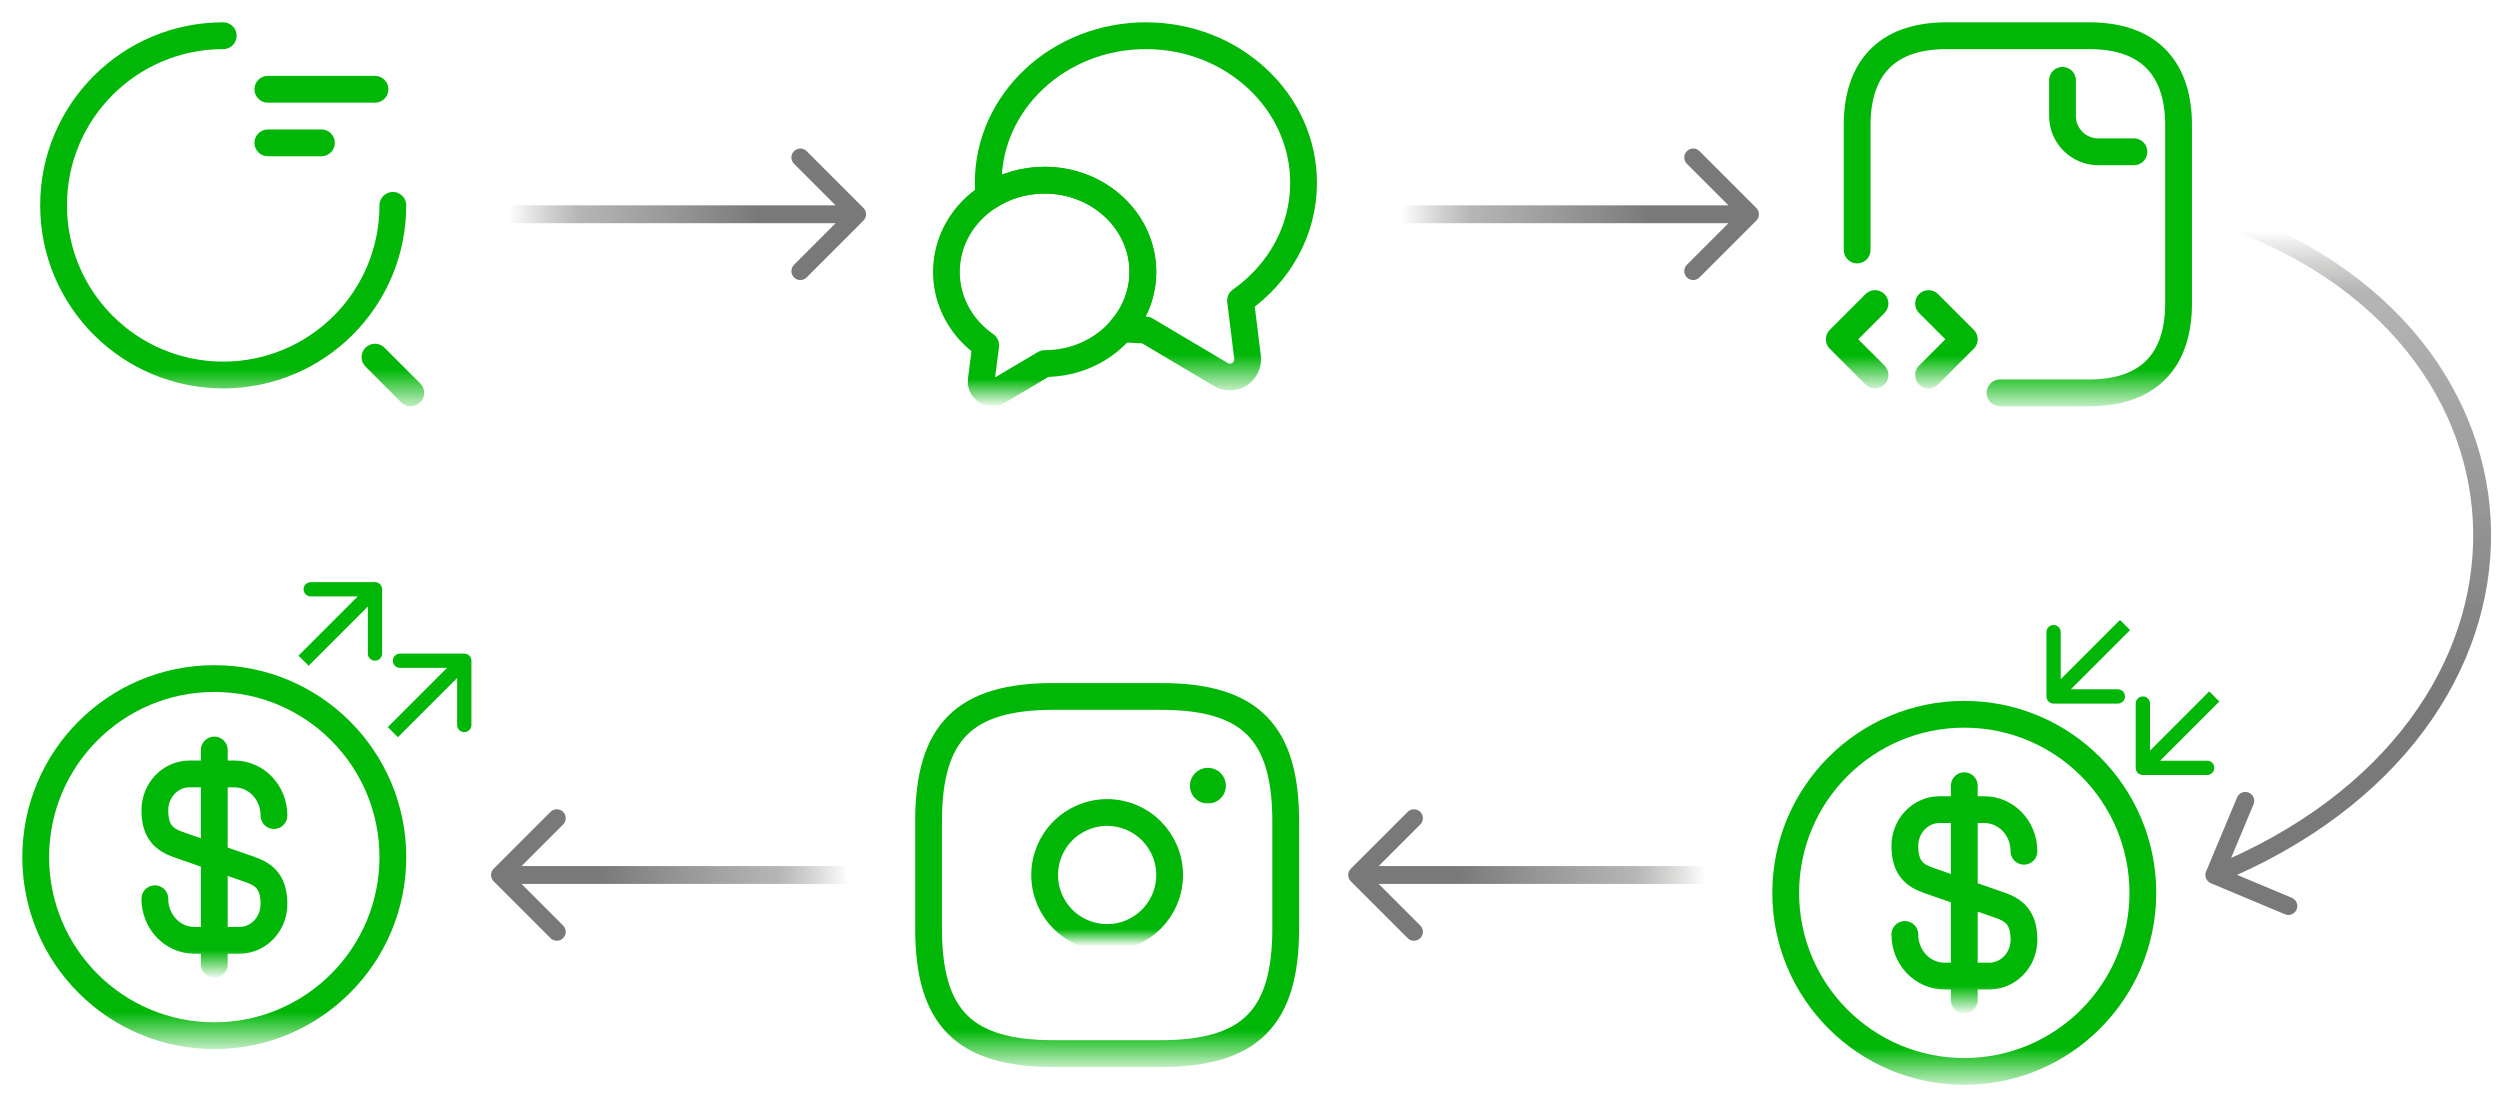
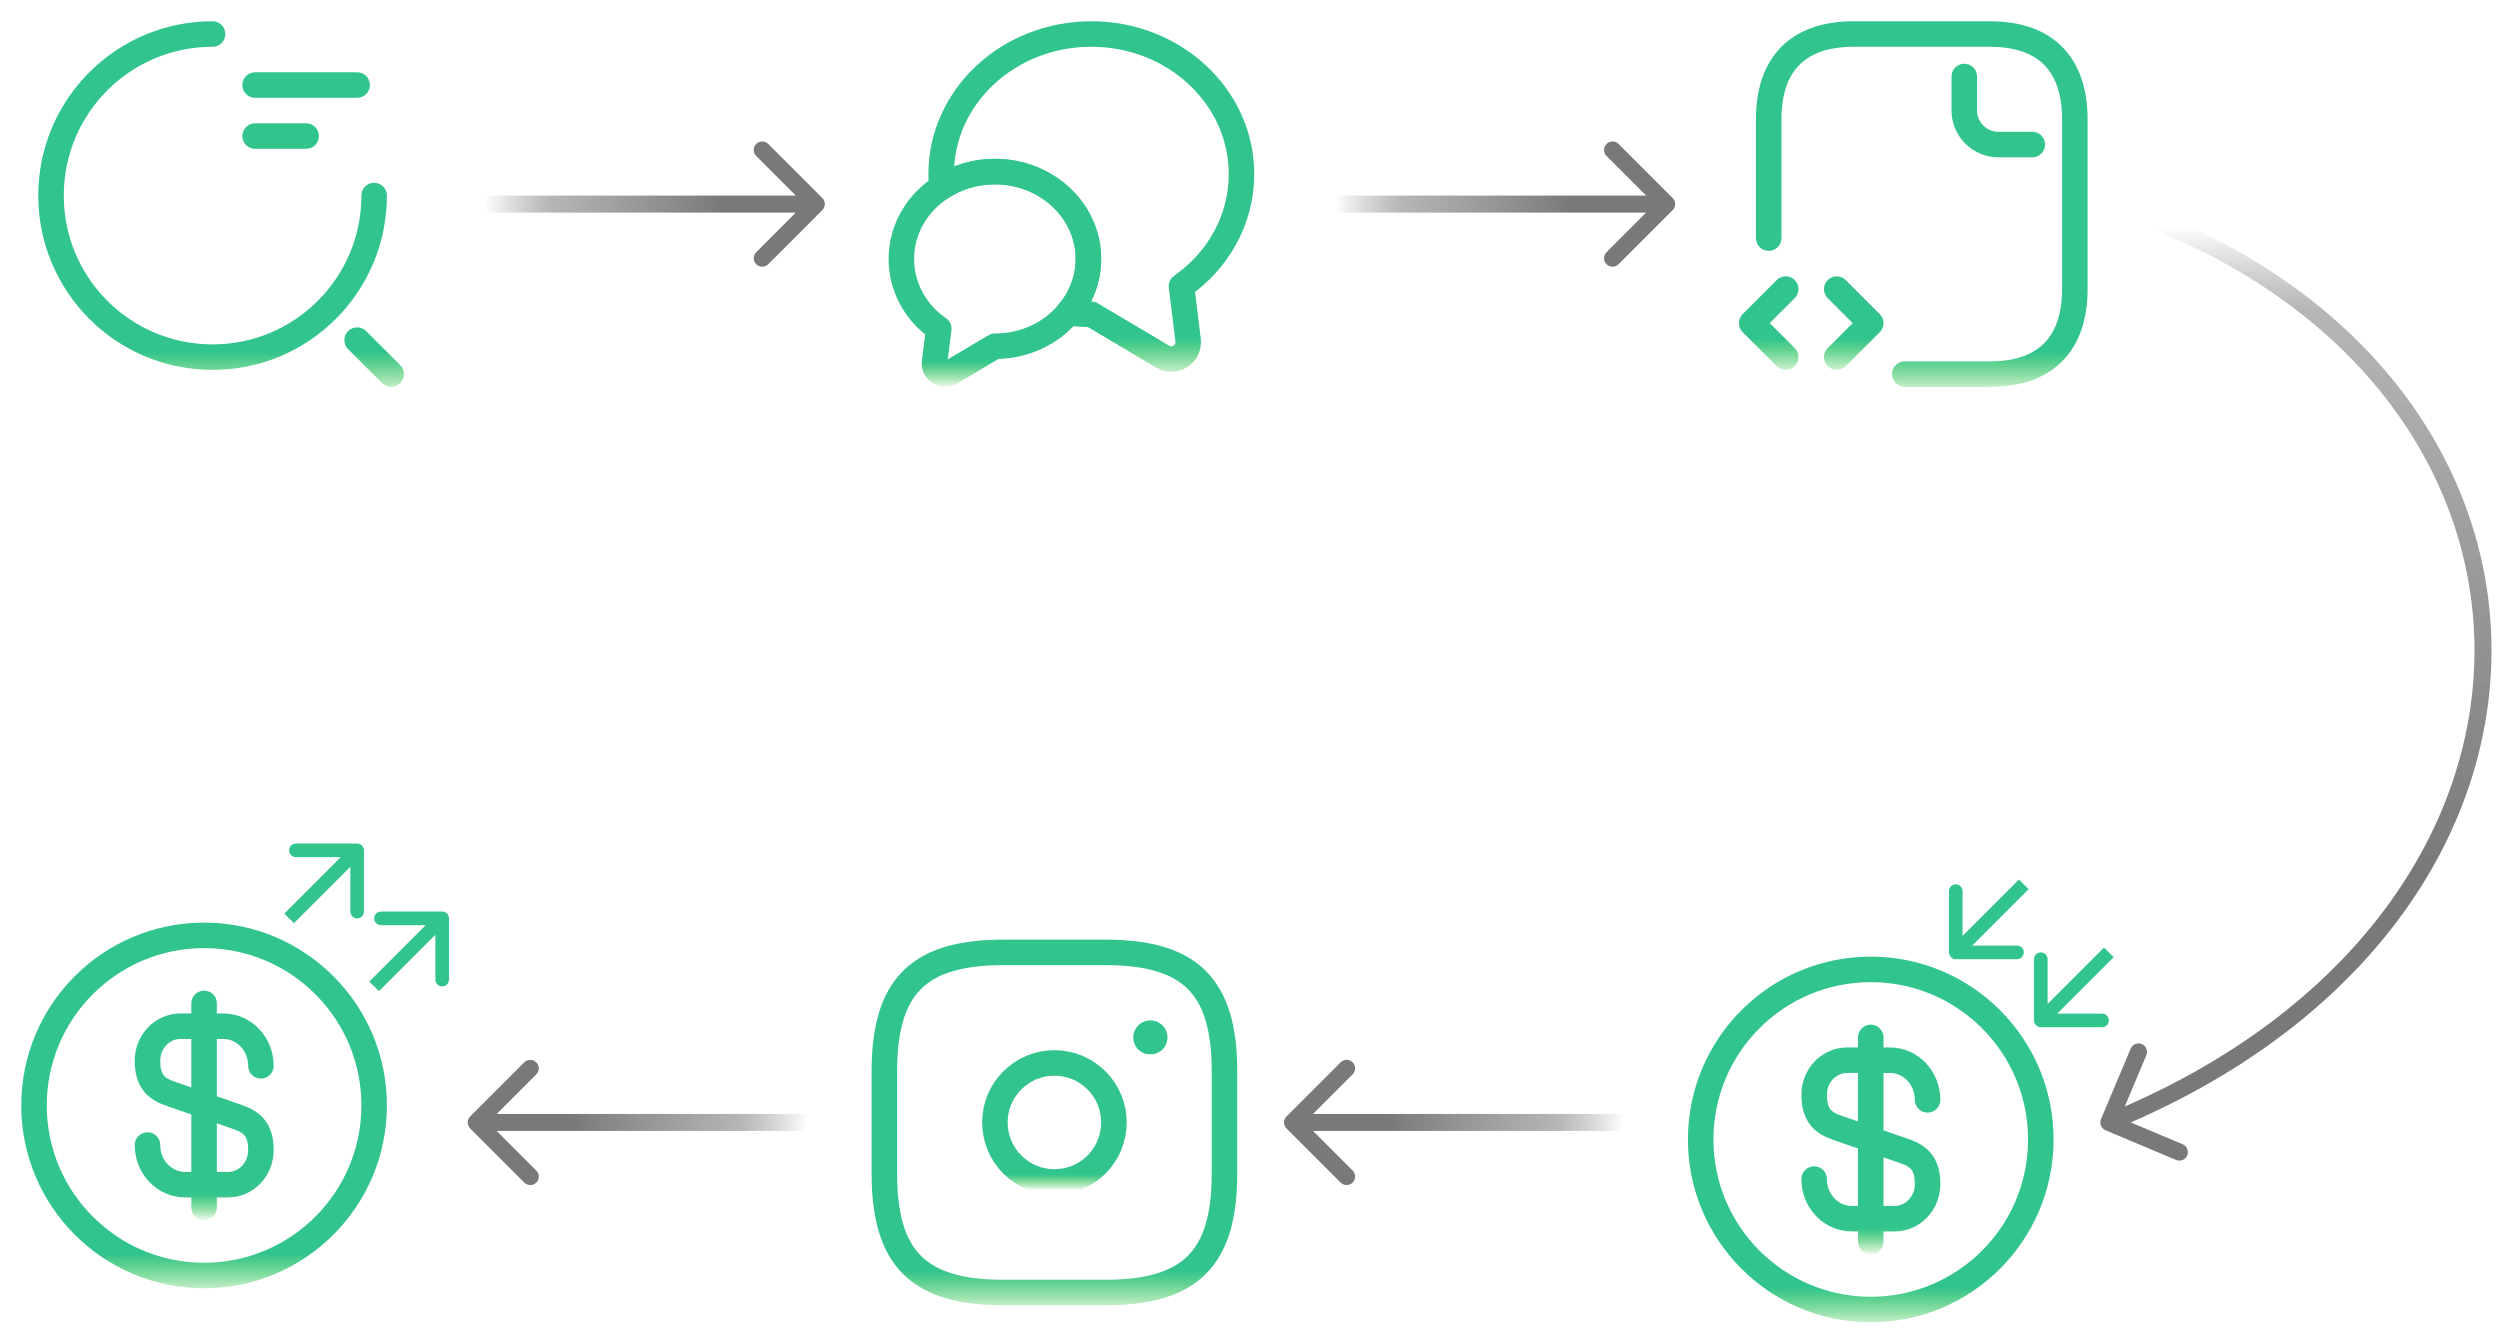
- <svg xmlns="http://www.w3.org/2000/svg" width="140" height="62" viewBox="0 0 140 62" fill="none">
-   <path d="M15 5H21M15 8H18M22 11.5C22 16.75 17.75 21 12.5 21C7.25 21 3 16.75 3 11.5C3 6.25 7.25 2 12.5 2M23 22L21 20" stroke="url(#paint0_linear_301_41)" stroke-width="1.5" stroke-linecap="round" stroke-linejoin="round" />
-   <path d="M28 11.5C27.724 11.5 27.5 11.724 27.5 12C27.5 12.276 27.724 12.5 28 12.5V11.5ZM48.354 12.354C48.549 12.158 48.549 11.842 48.354 11.646L45.172 8.464C44.976 8.269 44.66 8.269 44.465 8.464C44.269 8.66 44.269 8.976 44.465 9.172L47.293 12L44.465 14.828C44.269 15.024 44.269 15.34 44.465 15.536C44.66 15.731 44.976 15.731 45.172 15.536L48.354 12.354ZM28 12.5H48V11.5H28V12.5Z" fill="url(#paint1_linear_301_41)" fill-opacity="0.79" />
-   <path d="M69.47 16.83L69.86 19.99C69.96 20.82 69.07 21.4 68.36 20.97L64.17 18.48C63.71 18.48 63.26 18.45 62.82 18.39C63.578 17.511 63.997 16.39 64 15.23C64 12.39 61.54 10.09 58.5 10.09C57.34 10.09 56.27 10.42 55.38 11C55.35 10.75 55.34 10.5 55.34 10.24C55.34 5.69 59.29 2 64.17 2C69.05 2 73 5.69 73 10.24C73 12.94 71.61 15.33 69.47 16.83Z" stroke="url(#paint2_linear_301_41)" stroke-width="1.5" stroke-linecap="round" stroke-linejoin="round" />
-   <path d="M64 15.23C64 16.42 63.56 17.52 62.82 18.39C61.83 19.59 60.26 20.36 58.5 20.36L55.89 21.91C55.45 22.18 54.89 21.81 54.95 21.3L55.2 19.33C53.86 18.4 53 16.91 53 15.23C53 13.47 53.94 11.92 55.38 11C56.27 10.42 57.34 10.09 58.5 10.09C61.54 10.09 64 12.39 64 15.23Z" stroke="url(#paint3_linear_301_41)" stroke-width="1.5" stroke-linecap="round" stroke-linejoin="round" />
-   <path d="M78 11.5C77.724 11.5 77.5 11.724 77.5 12C77.5 12.276 77.724 12.5 78 12.5V11.5ZM98.354 12.354C98.549 12.158 98.549 11.842 98.354 11.646L95.172 8.464C94.976 8.269 94.66 8.269 94.465 8.464C94.269 8.66 94.269 8.976 94.465 9.172L97.293 12L94.465 14.828C94.269 15.024 94.269 15.34 94.465 15.536C94.66 15.731 94.976 15.731 95.172 15.536L98.354 12.354ZM78 12.5H98V11.5H78V12.5Z" fill="url(#paint4_linear_301_41)" fill-opacity="0.79" />
-   <path d="M112 22H117C120.5 22 122 20 122 17V7C122 4 120.5 2 117 2H109C105.5 2 104 4 104 7V14" stroke="url(#paint5_linear_301_41)" stroke-width="1.5" stroke-miterlimit="10" stroke-linecap="round" stroke-linejoin="round" />
-   <path d="M115.5 4.5V6.5C115.5 7.6 116.4 8.5 117.5 8.5H119.5M105 17L103 19L105 21M108 17L110 19L108 21" stroke="url(#paint6_linear_301_41)" stroke-width="1.5" stroke-miterlimit="10" stroke-linecap="round" stroke-linejoin="round" />
-   <path d="M124.156 11.525C123.894 11.439 123.611 11.581 123.525 11.844C123.439 12.106 123.581 12.389 123.844 12.475L124.156 11.525ZM123.539 48.807C123.432 49.062 123.552 49.355 123.807 49.461L127.958 51.199C128.213 51.306 128.505 51.186 128.612 50.931C128.719 50.676 128.599 50.383 128.344 50.277L124.654 48.732L126.199 45.042C126.306 44.788 126.186 44.495 125.931 44.388C125.676 44.281 125.383 44.401 125.277 44.656L123.539 48.807ZM123.844 12.475C133.518 15.658 138.422 22.662 138.499 29.812C138.576 36.966 133.82 44.436 123.81 48.537L124.19 49.463C134.496 45.239 139.581 37.447 139.499 29.801C139.417 22.151 134.164 14.817 124.156 11.525L123.844 12.475Z" fill="url(#paint7_linear_301_41)" fill-opacity="0.79" />
-   <path d="M8.672 50.33C8.672 51.62 9.662 52.66 10.892 52.66H13.402C14.472 52.66 15.342 51.75 15.342 50.63C15.342 49.41 14.812 48.98 14.022 48.7L9.992 47.3C9.202 47.02 8.672 46.59 8.672 45.37C8.672 44.25 9.542 43.34 10.612 43.34H13.122C14.352 43.34 15.342 44.38 15.342 45.67M12 42V54" stroke="url(#paint8_linear_301_41)" stroke-width="1.5" stroke-linecap="round" stroke-linejoin="round" />
-   <path d="M12 58C17.523 58 22 53.523 22 48C22 42.477 17.523 38 12 38C6.477 38 2 42.477 2 48C2 53.523 6.477 58 12 58Z" stroke="url(#paint9_linear_301_41)" stroke-width="1.5" stroke-linecap="round" stroke-linejoin="round" />
-   <path d="M26.4 37C26.4 36.779 26.221 36.6 26 36.6H22.4C22.179 36.6 22 36.779 22 37C22 37.221 22.179 37.4 22.4 37.4H25.6V40.6C25.6 40.821 25.779 41 26 41C26.221 41 26.4 40.821 26.4 40.6V37ZM22.283 41.283L26.283 37.283L25.717 36.717L21.717 40.717L22.283 41.283Z" fill="#00B707" />
-   <path d="M21.4 33C21.4 32.779 21.221 32.6 21 32.6H17.4C17.179 32.6 17 32.779 17 33C17 33.221 17.179 33.4 17.4 33.4H20.6V36.6C20.6 36.821 20.779 37 21 37C21.221 37 21.4 36.821 21.4 36.6V33ZM17.283 37.283L21.283 33.283L20.717 32.717L16.717 36.717L17.283 37.283Z" fill="#00B707" />
-   <path d="M106.672 52.33C106.672 53.62 107.662 54.66 108.892 54.66H111.402C112.472 54.66 113.342 53.75 113.342 52.63C113.342 51.41 112.812 50.98 112.022 50.7L107.992 49.3C107.202 49.02 106.672 48.59 106.672 47.37C106.672 46.25 107.542 45.34 108.612 45.34H111.122C112.352 45.34 113.342 46.38 113.342 47.67M110 44V56" stroke="url(#paint10_linear_301_41)" stroke-width="1.5" stroke-linecap="round" stroke-linejoin="round" />
-   <path d="M110 60C115.523 60 120 55.523 120 50C120 44.477 115.523 40 110 40C104.477 40 100 44.477 100 50C100 55.523 104.477 60 110 60Z" stroke="url(#paint11_linear_301_41)" stroke-width="1.5" stroke-linecap="round" stroke-linejoin="round" />
-   <path d="M119.6 43C119.6 43.221 119.779 43.4 120 43.4H123.6C123.821 43.4 124 43.221 124 43C124 42.779 123.821 42.6 123.6 42.6H120.4V39.4C120.4 39.179 120.221 39 120 39C119.779 39 119.6 39.179 119.6 39.4V43ZM123.717 38.717L119.717 42.717L120.283 43.283L124.283 39.283L123.717 38.717Z" fill="#00B707" />
-   <path d="M114.6 39C114.6 39.221 114.779 39.4 115 39.4H118.6C118.821 39.4 119 39.221 119 39C119 38.779 118.821 38.6 118.6 38.6H115.4V35.4C115.4 35.179 115.221 35 115 35C114.779 35 114.6 35.179 114.6 35.4V39ZM118.717 34.717L114.717 38.717L115.283 39.283L119.283 35.283L118.717 34.717Z" fill="#00B707" />
-   <path d="M48 49.5C48.276 49.5 48.5 49.276 48.5 49C48.5 48.724 48.276 48.5 48 48.5V49.5ZM27.646 48.646C27.451 48.842 27.451 49.158 27.646 49.354L30.828 52.535C31.024 52.731 31.34 52.731 31.535 52.535C31.731 52.34 31.731 52.024 31.535 51.828L28.707 49L31.535 46.172C31.731 45.976 31.731 45.66 31.535 45.465C31.34 45.269 31.024 45.269 30.828 45.465L27.646 48.646ZM48 48.5H28V49.5H48V48.5Z" fill="url(#paint12_linear_301_41)" fill-opacity="0.79" />
-   <path d="M59 59H65C70 59 72 57 72 52V46C72 41 70 39 65 39H59C54 39 52 41 52 46V52C52 57 54 59 59 59Z" stroke="url(#paint13_linear_301_41)" stroke-width="1.5" stroke-linecap="round" stroke-linejoin="round" />
-   <path d="M62 52.5C62.46 52.5 62.915 52.41 63.339 52.234C63.764 52.058 64.15 51.8 64.475 51.475C64.8 51.15 65.058 50.764 65.234 50.339C65.409 49.915 65.5 49.46 65.5 49C65.5 48.54 65.409 48.085 65.234 47.661C65.058 47.236 64.8 46.85 64.475 46.525C64.15 46.2 63.764 45.942 63.339 45.766C62.915 45.59 62.46 45.5 62 45.5C61.072 45.5 60.181 45.869 59.525 46.525C58.869 47.181 58.5 48.072 58.5 49C58.5 49.928 58.869 50.819 59.525 51.475C60.181 52.131 61.072 52.5 62 52.5V52.5Z" stroke="url(#paint14_linear_301_41)" stroke-width="1.5" stroke-linecap="round" stroke-linejoin="round" />
-   <path d="M67.636 44H67.648" stroke="url(#paint15_linear_301_41)" stroke-width="2" stroke-linecap="round" stroke-linejoin="round" />
-   <path d="M96 49.5C96.276 49.5 96.5 49.276 96.5 49C96.5 48.724 96.276 48.5 96 48.5V49.5ZM75.646 48.646C75.451 48.842 75.451 49.158 75.646 49.354L78.828 52.535C79.024 52.731 79.34 52.731 79.535 52.535C79.731 52.34 79.731 52.024 79.535 51.828L76.707 49L79.535 46.172C79.731 45.976 79.731 45.66 79.535 45.465C79.34 45.269 79.024 45.269 78.828 45.465L75.646 48.646ZM96 48.5H76V49.5H96V48.5Z" fill="url(#paint16_linear_301_41)" fill-opacity="0.79" />
+ <svg xmlns="http://www.w3.org/2000/svg" width="147" height="79" viewBox="0 0 147 79" fill="none">
+   <path d="M15 5H21M15 8H18M22 11.5C22 16.75 17.75 21 12.5 21C7.25 21 3 16.75 3 11.5C3 6.25 7.25 2 12.5 2M23 22L21 20" stroke="url(#paint0_linear_123_702)" stroke-width="1.5" stroke-linecap="round" stroke-linejoin="round" />
+   <path d="M28 11.5C27.724 11.5 27.5 11.724 27.5 12C27.5 12.276 27.724 12.5 28 12.5V11.5ZM48.354 12.354C48.549 12.158 48.549 11.842 48.354 11.646L45.172 8.464C44.976 8.269 44.66 8.269 44.465 8.464C44.269 8.66 44.269 8.976 44.465 9.172L47.293 12L44.465 14.828C44.269 15.024 44.269 15.34 44.465 15.536C44.66 15.731 44.976 15.731 45.172 15.536L48.354 12.354ZM28 12.5H48V11.5H28V12.5Z" fill="url(#paint1_linear_123_702)" fill-opacity="0.79" />
+   <path d="M69.47 16.83L69.86 19.99C69.96 20.82 69.07 21.4 68.36 20.97L64.17 18.48C63.71 18.48 63.26 18.45 62.82 18.39C63.578 17.511 63.997 16.39 64 15.23C64 12.39 61.54 10.09 58.5 10.09C57.34 10.09 56.27 10.42 55.38 11C55.35 10.75 55.34 10.5 55.34 10.24C55.34 5.69 59.29 2 64.17 2C69.05 2 73 5.69 73 10.24C73 12.94 71.61 15.33 69.47 16.83Z" stroke="url(#paint2_linear_123_702)" stroke-width="1.5" stroke-linecap="round" stroke-linejoin="round" />
+   <path d="M64 15.23C64 16.42 63.56 17.52 62.82 18.39C61.83 19.59 60.26 20.36 58.5 20.36L55.89 21.91C55.45 22.18 54.89 21.81 54.95 21.3L55.2 19.33C53.86 18.4 53 16.91 53 15.23C53 13.47 53.94 11.92 55.38 11C56.27 10.42 57.34 10.09 58.5 10.09C61.54 10.09 64 12.39 64 15.23Z" stroke="url(#paint3_linear_123_702)" stroke-width="1.5" stroke-linecap="round" stroke-linejoin="round" />
+   <path d="M78 11.5C77.724 11.5 77.5 11.724 77.5 12C77.5 12.276 77.724 12.5 78 12.5V11.5ZM98.354 12.354C98.549 12.158 98.549 11.842 98.354 11.646L95.172 8.464C94.976 8.269 94.66 8.269 94.465 8.464C94.269 8.66 94.269 8.976 94.465 9.172L97.293 12L94.465 14.828C94.269 15.024 94.269 15.34 94.465 15.536C94.66 15.731 94.976 15.731 95.172 15.536L98.354 12.354ZM78 12.5H98V11.5H78V12.5Z" fill="url(#paint4_linear_123_702)" fill-opacity="0.79" />
+   <path d="M112 22H117C120.5 22 122 20 122 17V7C122 4 120.5 2 117 2H109C105.5 2 104 4 104 7V14" stroke="url(#paint5_linear_123_702)" stroke-width="1.5" stroke-miterlimit="10" stroke-linecap="round" stroke-linejoin="round" />
+   <path d="M115.5 4.5V6.5C115.5 7.6 116.4 8.5 117.5 8.5H119.5M105 17L103 19L105 21M108 17L110 19L108 21" stroke="url(#paint6_linear_123_702)" stroke-width="1.5" stroke-miterlimit="10" stroke-linecap="round" stroke-linejoin="round" />
+   <path d="M124.156 11.525C123.893 11.439 123.611 11.582 123.525 11.844C123.439 12.107 123.582 12.389 123.844 12.475L124.156 11.525ZM123.539 65.806C123.432 66.061 123.552 66.354 123.806 66.461L127.954 68.206C128.209 68.313 128.502 68.193 128.609 67.939C128.716 67.684 128.596 67.391 128.342 67.284L124.655 65.733L126.206 62.046C126.313 61.791 126.193 61.498 125.939 61.391C125.684 61.284 125.391 61.404 125.284 61.658L123.539 65.806ZM123.844 12.475C138.112 17.146 145.385 27.444 145.499 37.993C145.612 48.545 138.562 59.522 123.811 65.537L124.189 66.463C139.235 60.328 146.618 49.03 146.499 37.982C146.379 26.931 138.754 16.304 124.156 11.525L123.844 12.475Z" fill="url(#paint7_linear_123_702)" fill-opacity="0.79" />
+   <path d="M8.672 67.33C8.672 68.62 9.662 69.66 10.892 69.66H13.402C14.472 69.66 15.342 68.75 15.342 67.63C15.342 66.41 14.812 65.98 14.022 65.7L9.992 64.3C9.202 64.02 8.672 63.59 8.672 62.37C8.672 61.25 9.542 60.34 10.612 60.34H13.122C14.352 60.34 15.342 61.38 15.342 62.67M12 59V71" stroke="url(#paint8_linear_123_702)" stroke-width="1.5" stroke-linecap="round" stroke-linejoin="round" />
+   <path d="M12 75C17.523 75 22 70.523 22 65C22 59.477 17.523 55 12 55C6.477 55 2 59.477 2 65C2 70.523 6.477 75 12 75Z" stroke="url(#paint9_linear_123_702)" stroke-width="1.5" stroke-linecap="round" stroke-linejoin="round" />
+   <path d="M26.4 54C26.4 53.779 26.221 53.6 26 53.6H22.4C22.179 53.6 22 53.779 22 54C22 54.221 22.179 54.4 22.4 54.4H25.6V57.6C25.6 57.821 25.779 58 26 58C26.221 58 26.4 57.821 26.4 57.6V54ZM22.283 58.283L26.283 54.283L25.717 53.717L21.717 57.717L22.283 58.283Z" fill="#31C48D" />
+   <path d="M21.4 50C21.4 49.779 21.221 49.6 21 49.6H17.4C17.179 49.6 17 49.779 17 50C17 50.221 17.179 50.4 17.4 50.4H20.6V53.6C20.6 53.821 20.779 54 21 54C21.221 54 21.4 53.821 21.4 53.6V50ZM17.283 54.283L21.283 50.283L20.717 49.717L16.717 53.717L17.283 54.283Z" fill="#31C48D" />
+   <path d="M106.672 69.33C106.672 70.62 107.662 71.66 108.892 71.66H111.402C112.472 71.66 113.342 70.75 113.342 69.63C113.342 68.41 112.812 67.98 112.022 67.7L107.992 66.3C107.202 66.02 106.672 65.59 106.672 64.37C106.672 63.25 107.542 62.34 108.612 62.34H111.122C112.352 62.34 113.342 63.38 113.342 64.67M110 61V73" stroke="url(#paint10_linear_123_702)" stroke-width="1.5" stroke-linecap="round" stroke-linejoin="round" />
+   <path d="M110 77C115.523 77 120 72.523 120 67C120 61.477 115.523 57 110 57C104.477 57 100 61.477 100 67C100 72.523 104.477 77 110 77Z" stroke="url(#paint11_linear_123_702)" stroke-width="1.5" stroke-linecap="round" stroke-linejoin="round" />
+   <path d="M119.6 60C119.6 60.221 119.779 60.4 120 60.4H123.6C123.821 60.4 124 60.221 124 60C124 59.779 123.821 59.6 123.6 59.6H120.4V56.4C120.4 56.179 120.221 56 120 56C119.779 56 119.6 56.179 119.6 56.4V60ZM123.717 55.717L119.717 59.717L120.283 60.283L124.283 56.283L123.717 55.717Z" fill="#31C48D" />
+   <path d="M114.6 56C114.6 56.221 114.779 56.4 115 56.4H118.6C118.821 56.4 119 56.221 119 56C119 55.779 118.821 55.6 118.6 55.6H115.4V52.4C115.4 52.179 115.221 52 115 52C114.779 52 114.6 52.179 114.6 52.4V56ZM118.717 51.717L114.717 55.717L115.283 56.283L119.283 52.283L118.717 51.717Z" fill="#31C48D" />
+   <path d="M48 66.5C48.276 66.5 48.5 66.276 48.5 66C48.5 65.724 48.276 65.5 48 65.5V66.5ZM27.646 65.646C27.451 65.842 27.451 66.158 27.646 66.354L30.828 69.535C31.024 69.731 31.34 69.731 31.535 69.535C31.731 69.34 31.731 69.024 31.535 68.828L28.707 66L31.535 63.172C31.731 62.976 31.731 62.66 31.535 62.465C31.34 62.269 31.024 62.269 30.828 62.465L27.646 65.646ZM48 65.5H28V66.5H48V65.5Z" fill="url(#paint12_linear_123_702)" fill-opacity="0.79" />
+   <path d="M59 76H65C70 76 72 74 72 69V63C72 58 70 56 65 56H59C54 56 52 58 52 63V69C52 74 54 76 59 76Z" stroke="url(#paint13_linear_123_702)" stroke-width="1.5" stroke-linecap="round" stroke-linejoin="round" />
+   <path d="M62 69.5C62.46 69.5 62.915 69.409 63.339 69.234C63.764 69.058 64.15 68.8 64.475 68.475C64.8 68.15 65.058 67.764 65.234 67.339C65.409 66.915 65.5 66.46 65.5 66C65.5 65.54 65.409 65.085 65.234 64.661C65.058 64.236 64.8 63.85 64.475 63.525C64.15 63.2 63.764 62.942 63.339 62.766C62.915 62.59 62.46 62.5 62 62.5C61.072 62.5 60.181 62.869 59.525 63.525C58.869 64.181 58.5 65.072 58.5 66C58.5 66.928 58.869 67.819 59.525 68.475C60.181 69.131 61.072 69.5 62 69.5V69.5Z" stroke="url(#paint14_linear_123_702)" stroke-width="1.5" stroke-linecap="round" stroke-linejoin="round" />
+   <path d="M67.636 61H67.648" stroke="url(#paint15_linear_123_702)" stroke-width="2" stroke-linecap="round" stroke-linejoin="round" />
+   <path d="M96 66.5C96.276 66.5 96.5 66.276 96.5 66C96.5 65.724 96.276 65.5 96 65.5V66.5ZM75.646 65.646C75.451 65.842 75.451 66.158 75.646 66.354L78.828 69.535C79.024 69.731 79.34 69.731 79.535 69.535C79.731 69.34 79.731 69.024 79.535 68.828L76.707 66L79.535 63.172C79.731 62.976 79.731 62.66 79.535 62.465C79.34 62.269 79.024 62.269 78.828 62.465L75.646 65.646ZM96 65.5H76V66.5H96V65.5Z" fill="url(#paint16_linear_123_702)" fill-opacity="0.79" />
  <defs>
-     <linearGradient id="paint0_linear_301_41" x1="13" y1="23.429" x2="13" y2="0.571" gradientUnits="userSpaceOnUse">
+     <linearGradient id="paint0_linear_123_702" x1="13" y1="23.429" x2="13" y2="0.571" gradientUnits="userSpaceOnUse">
      <stop stop-color="#00B707" stop-opacity="0" />
-       <stop offset="0.12" stop-color="#00B707" />
+       <stop offset="0.12" stop-color="#31C48D" />
    </linearGradient>
-     <linearGradient id="paint1_linear_301_41" x1="42.5" y1="12" x2="28.5" y2="12" gradientUnits="userSpaceOnUse">
+     <linearGradient id="paint1_linear_123_702" x1="42.5" y1="12" x2="28.5" y2="12" gradientUnits="userSpaceOnUse">
      <stop stop-color="#555555" />
      <stop offset="0.719" stop-color="#999999" stop-opacity="0.911" />
      <stop offset="1" stop-color="#7F817B" stop-opacity="0" />
    </linearGradient>
-     <linearGradient id="paint2_linear_301_41" x1="64.17" y1="22.481" x2="64.17" y2="0.635" gradientUnits="userSpaceOnUse">
+     <linearGradient id="paint2_linear_123_702" x1="64.17" y1="22.481" x2="64.17" y2="0.635" gradientUnits="userSpaceOnUse">
      <stop stop-color="#00B707" stop-opacity="0" />
-       <stop offset="0.12" stop-color="#00B707" />
+       <stop offset="0.12" stop-color="#31C48D" />
    </linearGradient>
-     <linearGradient id="paint3_linear_301_41" x1="58.5" y1="22.852" x2="58.5" y2="9.239" gradientUnits="userSpaceOnUse">
+     <linearGradient id="paint3_linear_123_702" x1="58.5" y1="22.852" x2="58.5" y2="9.239" gradientUnits="userSpaceOnUse">
      <stop stop-color="#00B707" stop-opacity="0" />
-       <stop offset="0.12" stop-color="#00B707" />
+       <stop offset="0.12" stop-color="#31C48D" />
    </linearGradient>
-     <linearGradient id="paint4_linear_301_41" x1="92.5" y1="12" x2="78.5" y2="12" gradientUnits="userSpaceOnUse">
+     <linearGradient id="paint4_linear_123_702" x1="92.5" y1="12" x2="78.5" y2="12" gradientUnits="userSpaceOnUse">
      <stop stop-color="#555555" />
      <stop offset="0.719" stop-color="#999999" stop-opacity="0.911" />
      <stop offset="1" stop-color="#7F817B" stop-opacity="0" />
    </linearGradient>
-     <linearGradient id="paint5_linear_301_41" x1="113" y1="23.429" x2="113" y2="0.571" gradientUnits="userSpaceOnUse">
+     <linearGradient id="paint5_linear_123_702" x1="113" y1="23.429" x2="113" y2="0.571" gradientUnits="userSpaceOnUse">
      <stop stop-color="#00B707" stop-opacity="0" />
-       <stop offset="0.12" stop-color="#00B707" />
+       <stop offset="0.12" stop-color="#31C48D" />
    </linearGradient>
-     <linearGradient id="paint6_linear_301_41" x1="111.25" y1="22.179" x2="111.25" y2="3.321" gradientUnits="userSpaceOnUse">
+     <linearGradient id="paint6_linear_123_702" x1="111.25" y1="22.179" x2="111.25" y2="3.321" gradientUnits="userSpaceOnUse">
      <stop stop-color="#00B707" stop-opacity="0" />
-       <stop offset="0.12" stop-color="#00B707" />
+       <stop offset="0.12" stop-color="#31C48D" />
    </linearGradient>
-     <linearGradient id="paint7_linear_301_41" x1="139" y1="38.825" x2="139" y2="12.925" gradientUnits="userSpaceOnUse">
+     <linearGradient id="paint7_linear_123_702" x1="146" y1="51.15" x2="146" y2="13.35" gradientUnits="userSpaceOnUse">
      <stop stop-color="#555555" />
      <stop offset="0.87" stop-color="#999999" stop-opacity="0.911" />
      <stop offset="1" stop-color="#7F817B" stop-opacity="0" />
    </linearGradient>
-     <linearGradient id="paint8_linear_301_41" x1="12.007" y1="54.857" x2="12.007" y2="41.143" gradientUnits="userSpaceOnUse">
+     <linearGradient id="paint8_linear_123_702" x1="12.007" y1="71.857" x2="12.007" y2="58.143" gradientUnits="userSpaceOnUse">
      <stop stop-color="#00B707" stop-opacity="0" />
-       <stop offset="0.12" stop-color="#00B707" />
+       <stop offset="0.12" stop-color="#31C48D" />
    </linearGradient>
-     <linearGradient id="paint9_linear_301_41" x1="12" y1="59.429" x2="12" y2="36.571" gradientUnits="userSpaceOnUse">
+     <linearGradient id="paint9_linear_123_702" x1="12" y1="76.429" x2="12" y2="53.571" gradientUnits="userSpaceOnUse">
      <stop stop-color="#00B707" stop-opacity="0" />
-       <stop offset="0.12" stop-color="#00B707" />
+       <stop offset="0.12" stop-color="#31C48D" />
    </linearGradient>
-     <linearGradient id="paint10_linear_301_41" x1="110.007" y1="56.857" x2="110.007" y2="43.143" gradientUnits="userSpaceOnUse">
+     <linearGradient id="paint10_linear_123_702" x1="110.007" y1="73.857" x2="110.007" y2="60.143" gradientUnits="userSpaceOnUse">
      <stop stop-color="#00B707" stop-opacity="0" />
-       <stop offset="0.12" stop-color="#00B707" />
+       <stop offset="0.12" stop-color="#31C48D" />
    </linearGradient>
-     <linearGradient id="paint11_linear_301_41" x1="110" y1="61.429" x2="110" y2="38.571" gradientUnits="userSpaceOnUse">
+     <linearGradient id="paint11_linear_123_702" x1="110" y1="78.429" x2="110" y2="55.571" gradientUnits="userSpaceOnUse">
      <stop stop-color="#00B707" stop-opacity="0" />
-       <stop offset="0.12" stop-color="#00B707" />
+       <stop offset="0.12" stop-color="#31C48D" />
    </linearGradient>
-     <linearGradient id="paint12_linear_301_41" x1="33.5" y1="49" x2="47.5" y2="49" gradientUnits="userSpaceOnUse">
+     <linearGradient id="paint12_linear_123_702" x1="33.5" y1="66" x2="47.5" y2="66" gradientUnits="userSpaceOnUse">
      <stop stop-color="#555555" />
      <stop offset="0.719" stop-color="#999999" stop-opacity="0.911" />
      <stop offset="1" stop-color="#7F817B" stop-opacity="0" />
    </linearGradient>
-     <linearGradient id="paint13_linear_301_41" x1="62" y1="60.429" x2="62" y2="37.571" gradientUnits="userSpaceOnUse">
+     <linearGradient id="paint13_linear_123_702" x1="62" y1="77.429" x2="62" y2="54.571" gradientUnits="userSpaceOnUse">
      <stop stop-color="#00B707" stop-opacity="0" />
-       <stop offset="0.12" stop-color="#00B707" />
+       <stop offset="0.12" stop-color="#31C48D" />
    </linearGradient>
-     <linearGradient id="paint14_linear_301_41" x1="62" y1="53" x2="62" y2="45" gradientUnits="userSpaceOnUse">
+     <linearGradient id="paint14_linear_123_702" x1="62" y1="70" x2="62" y2="62" gradientUnits="userSpaceOnUse">
      <stop stop-color="#00B707" stop-opacity="0" />
-       <stop offset="0.12" stop-color="#00B707" />
+       <stop offset="0.12" stop-color="#31C48D" />
    </linearGradient>
-     <linearGradient id="paint15_linear_301_41" x1="67.642" y1="45.071" x2="67.642" y2="43.929" gradientUnits="userSpaceOnUse">
+     <linearGradient id="paint15_linear_123_702" x1="67.642" y1="62.071" x2="67.642" y2="60.929" gradientUnits="userSpaceOnUse">
      <stop stop-color="#00B707" stop-opacity="0" />
-       <stop offset="0.12" stop-color="#00B707" />
+       <stop offset="0.12" stop-color="#31C48D" />
    </linearGradient>
-     <linearGradient id="paint16_linear_301_41" x1="81.5" y1="49" x2="95.5" y2="49" gradientUnits="userSpaceOnUse">
+     <linearGradient id="paint16_linear_123_702" x1="81.5" y1="66" x2="95.5" y2="66" gradientUnits="userSpaceOnUse">
      <stop stop-color="#555555" />
      <stop offset="0.719" stop-color="#999999" stop-opacity="0.911" />
      <stop offset="1" stop-color="#7F817B" stop-opacity="0" />
    </linearGradient>
  </defs>
</svg>
